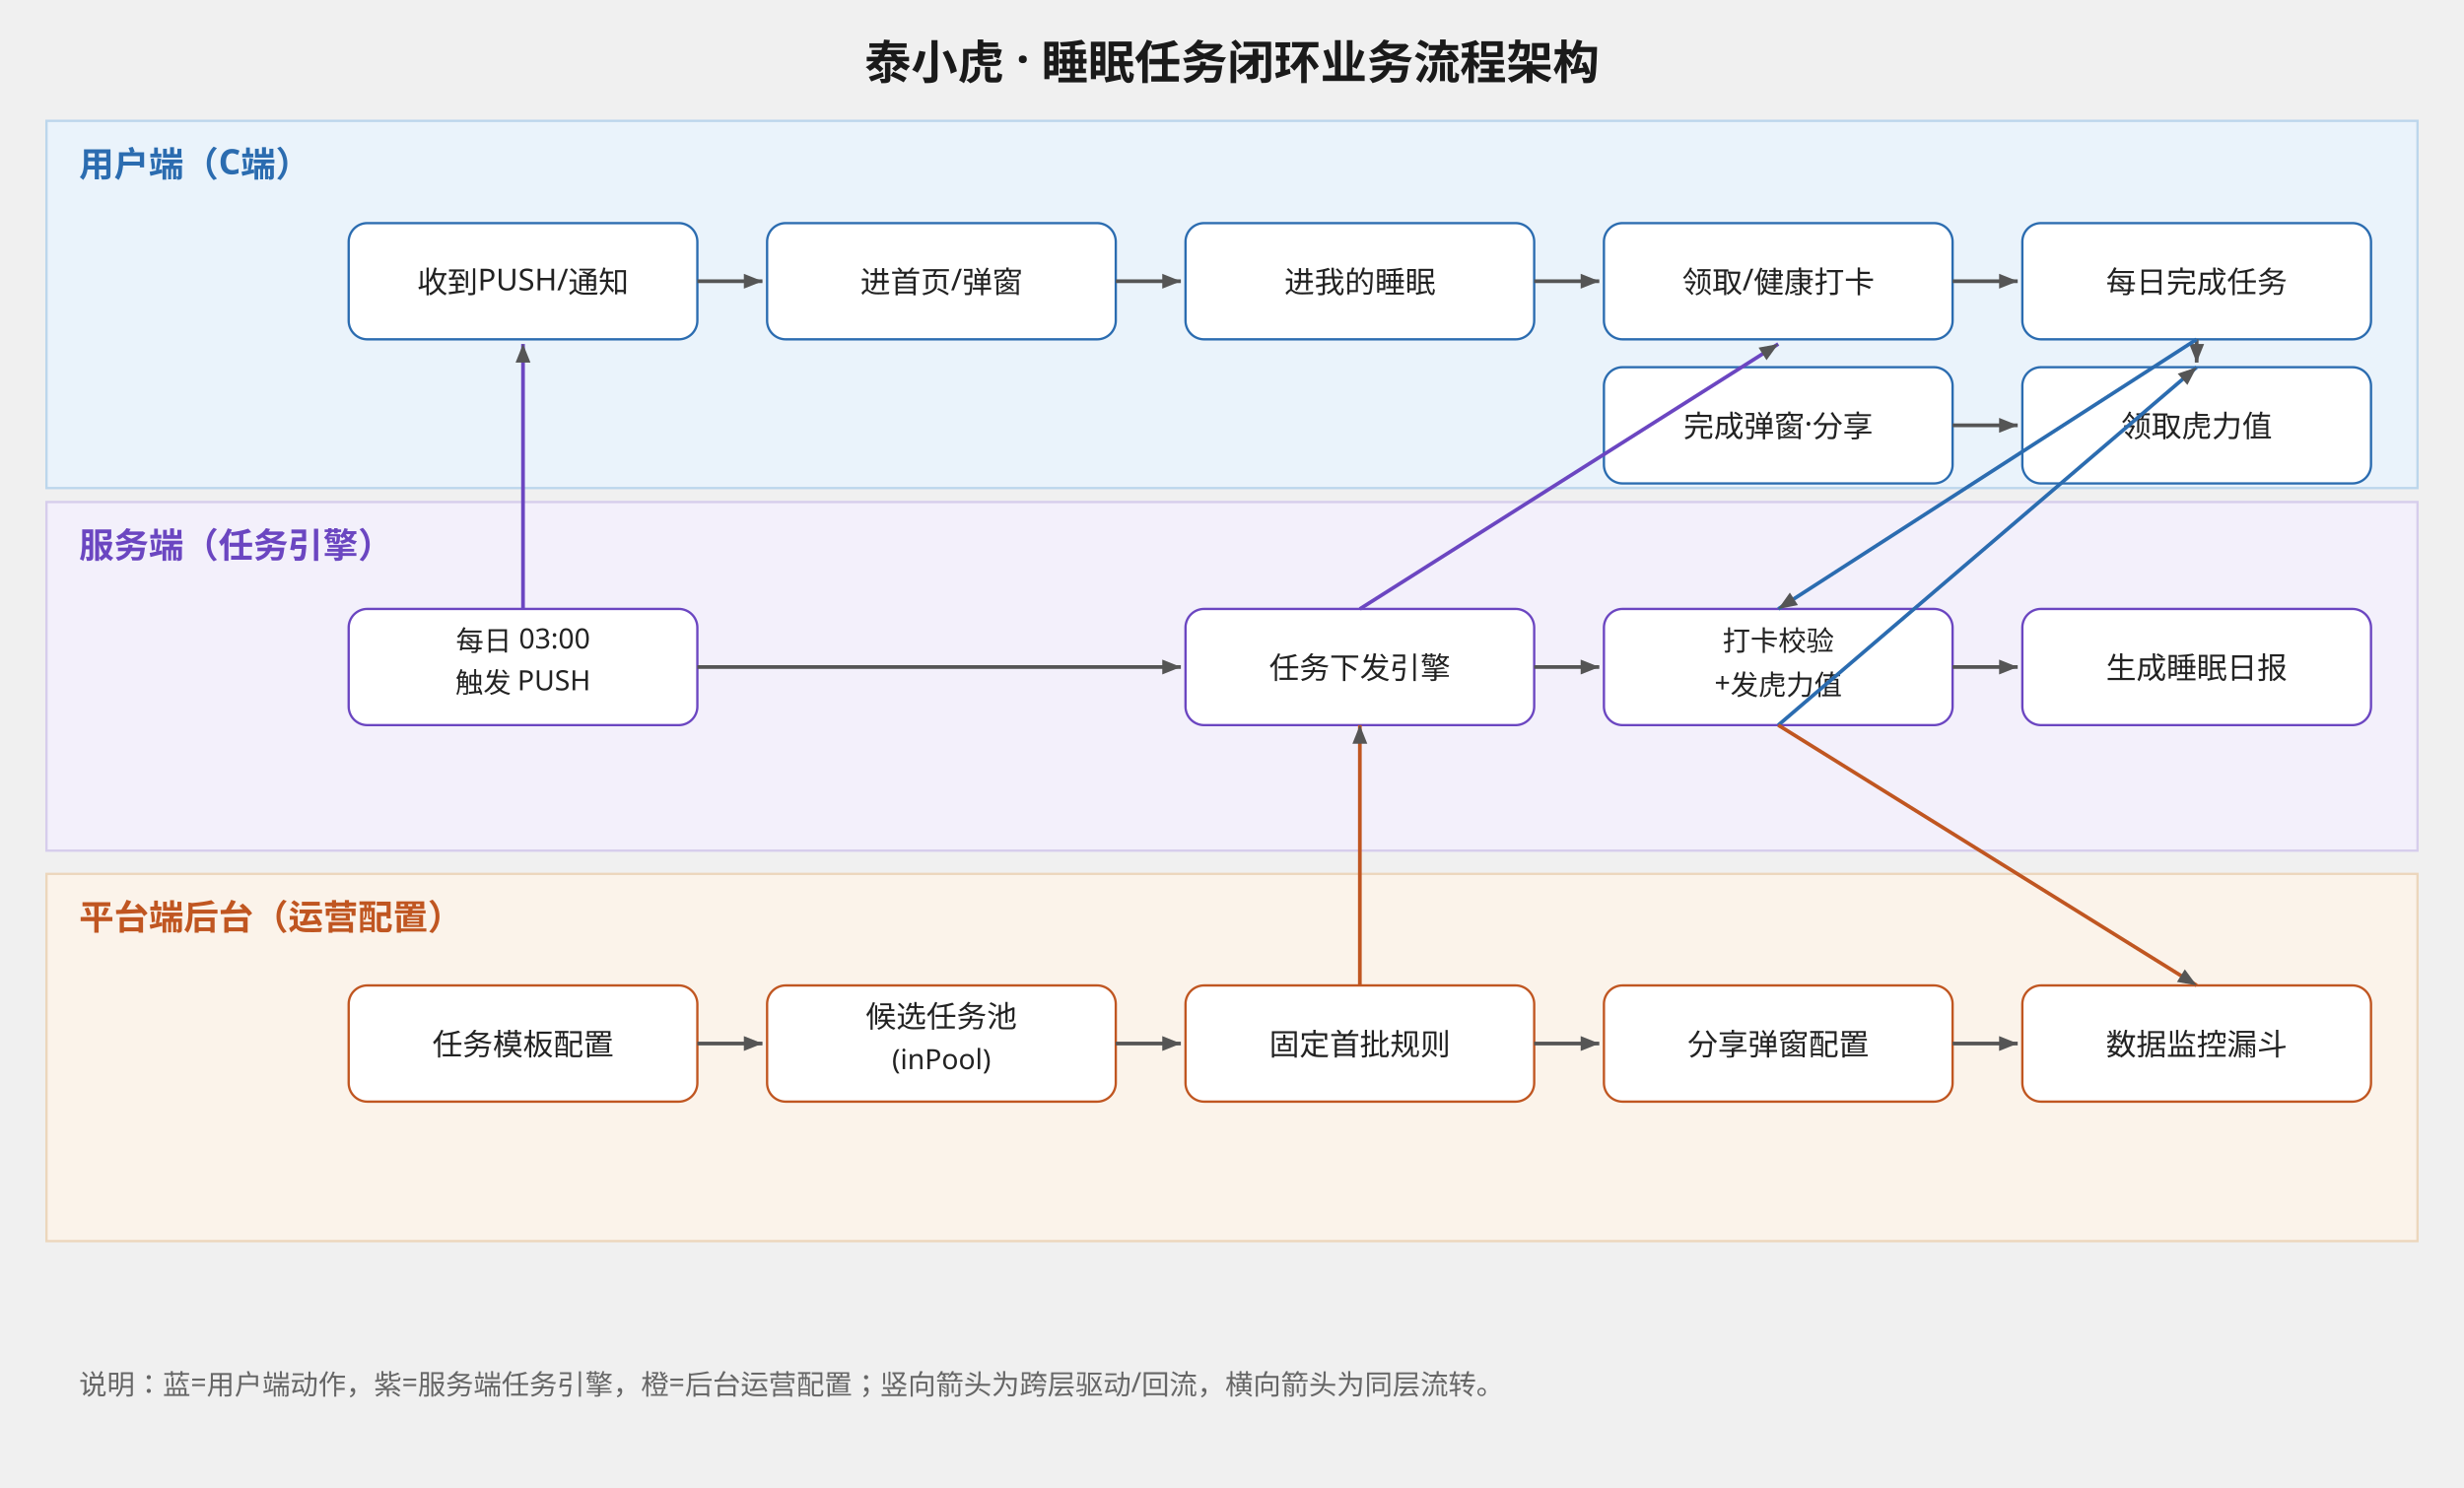
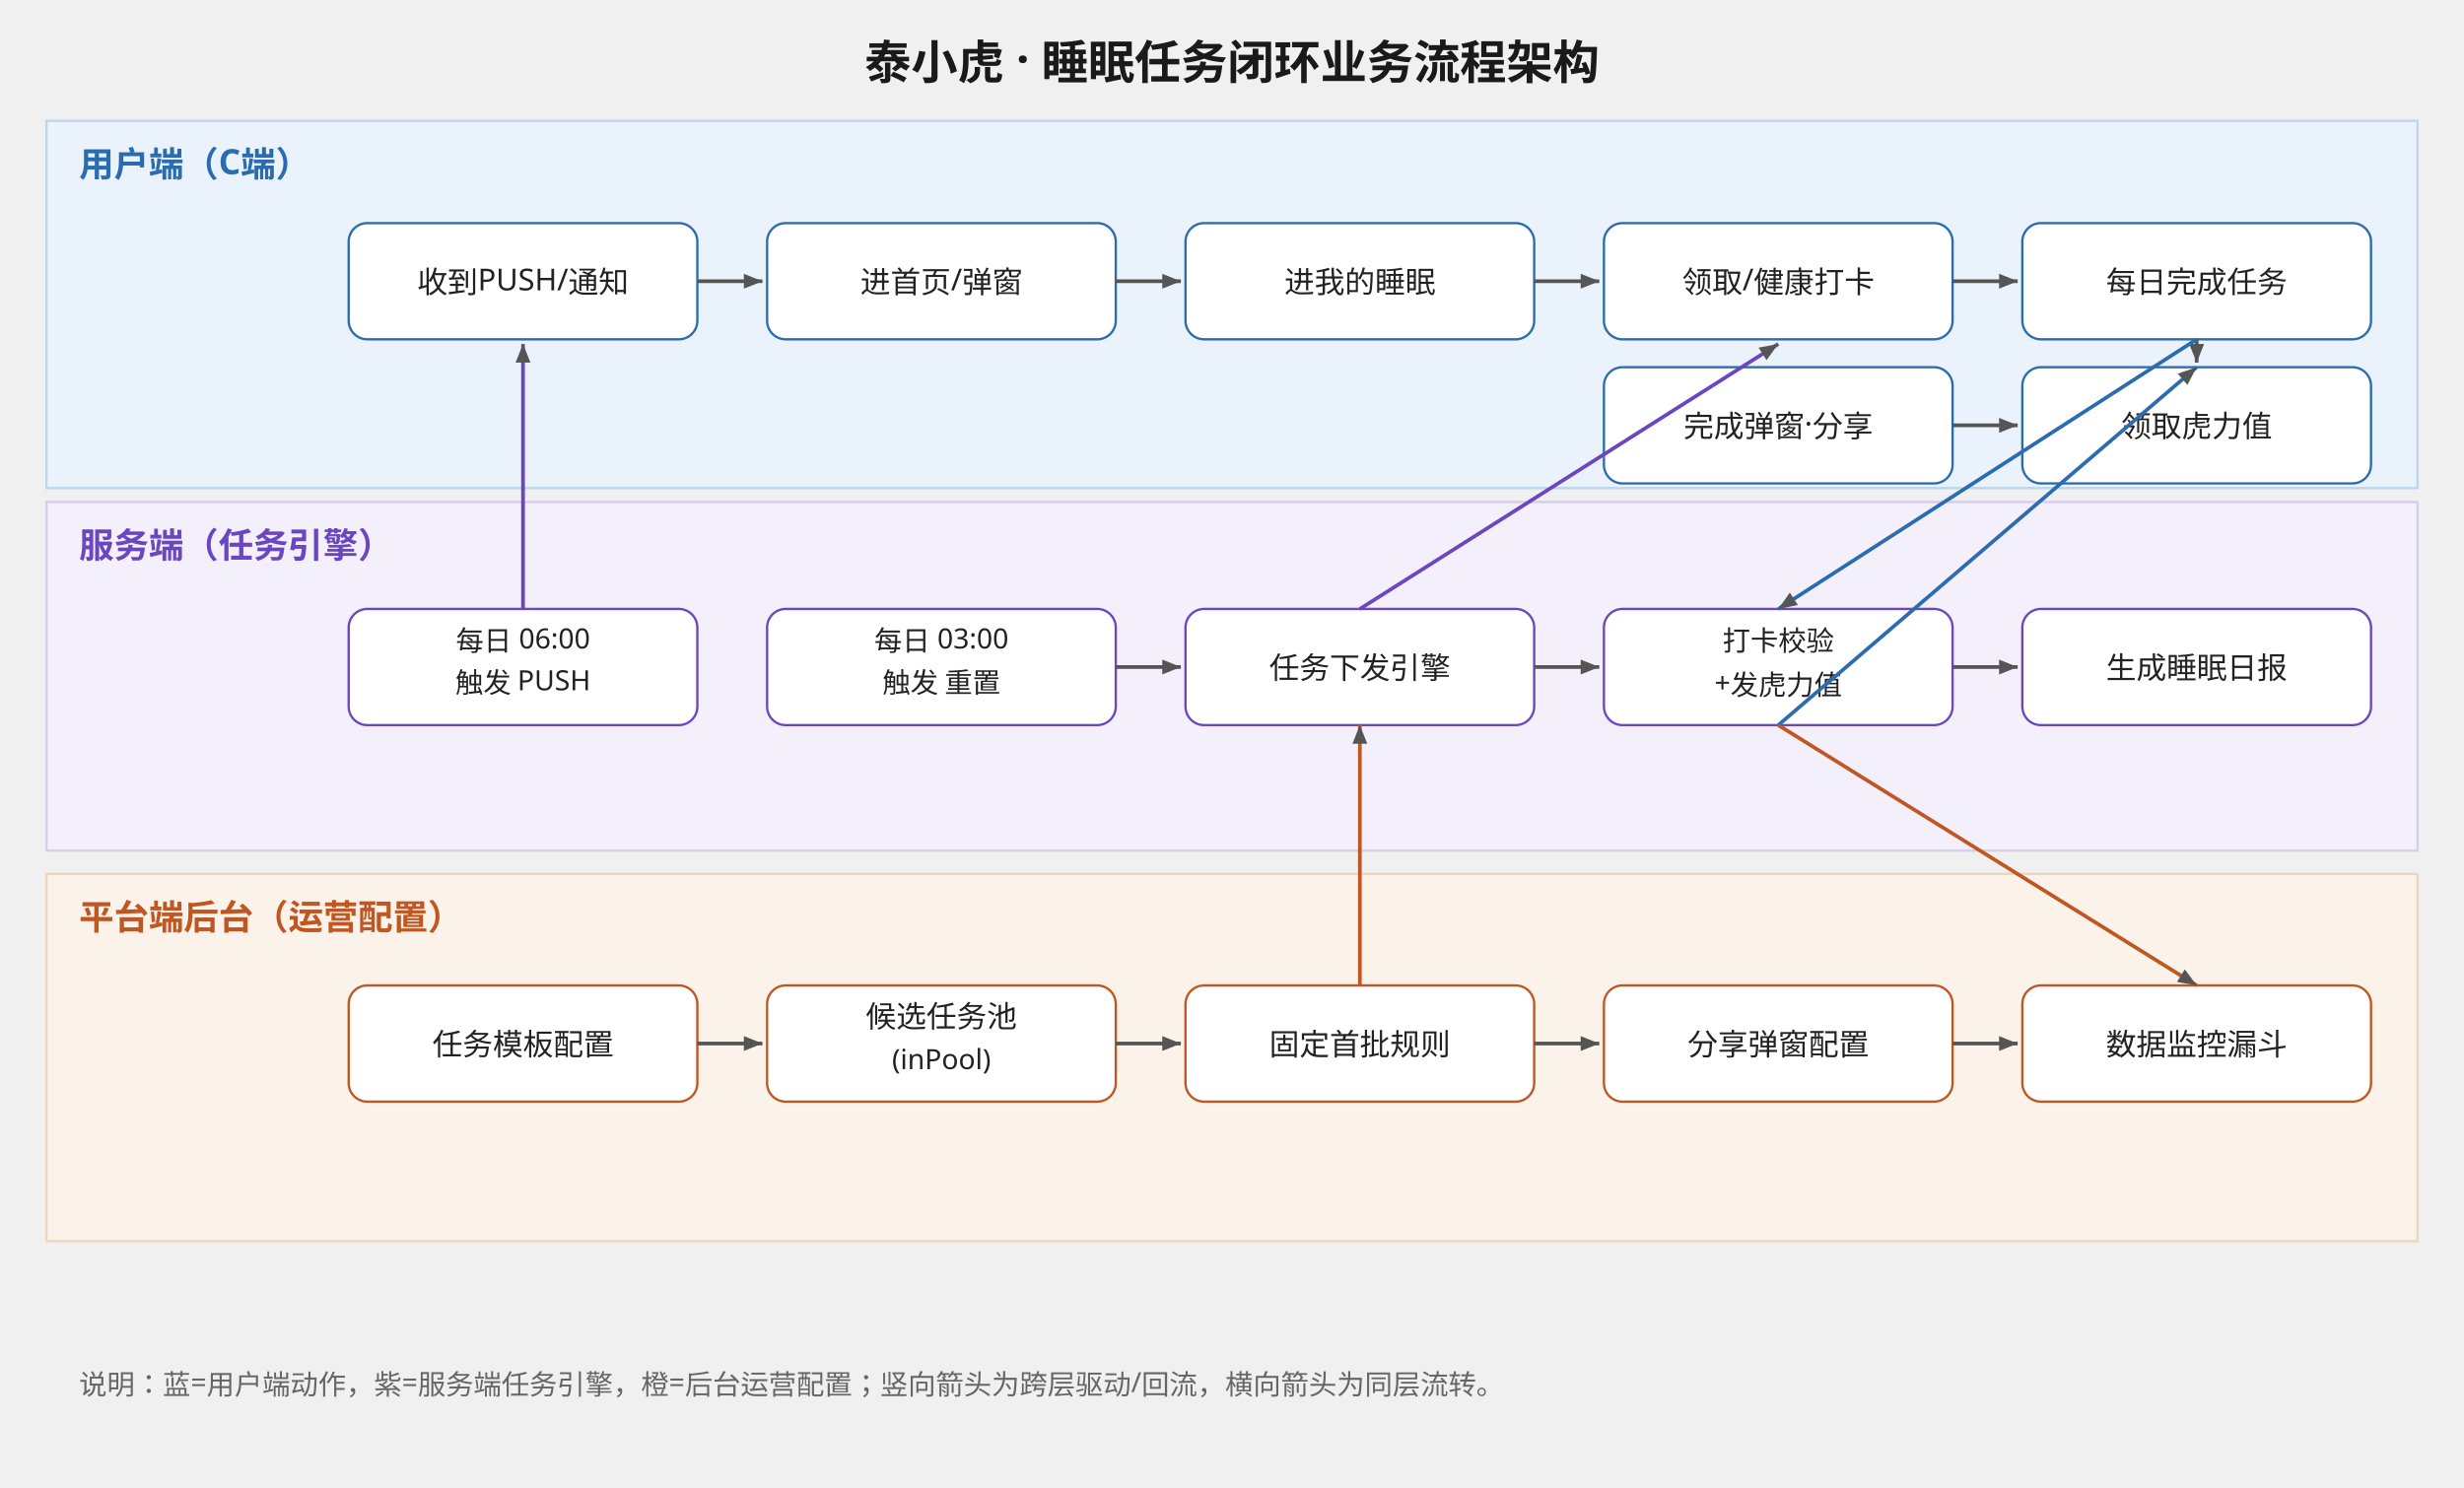
<svg xmlns="http://www.w3.org/2000/svg" viewBox="0 0 1060 640" font-family="'Microsoft YaHei','PingFang SC','Heiti SC',sans-serif">
  <defs>
    <marker id="arr" markerWidth="11" markerHeight="11" refX="8" refY="3.2" orient="auto" markerUnits="userSpaceOnUse">
      <path d="M0,0 L8,3.2 L0,6.4 Z" fill="#555" />
    </marker>
  </defs>
  <text x="530" y="34" text-anchor="middle" font-size="20" font-weight="bold" fill="#1a1a1a">泰小虎 · 睡眠任务闭环业务流程架构</text>
  <rect x="20" y="52" width="1020" height="158" fill="#eaf3fb" stroke="#bcd6ec" />
  <rect x="20" y="216" width="1020" height="150" fill="#f3f0fb" stroke="#d6cdec" />
  <rect x="20" y="376" width="1020" height="158" fill="#fbf3ea" stroke="#ecd6bc" />
  <text x="34" y="76" font-size="15" font-weight="bold" fill="#2b6cb0">用户端（C端）</text>
  <text x="34" y="240" font-size="15" font-weight="bold" fill="#6b46c1">服务端（任务引擎）</text>
  <text x="34" y="400" font-size="15" font-weight="bold" fill="#c05621">平台端后台（运营配置）</text>
  <rect x="150" y="96" width="150" height="50" rx="8" fill="#ffffff" stroke="#2b6cb0" />
  <text x="225" y="126" text-anchor="middle" font-size="13" fill="#222">收到PUSH/通知</text>
  <rect x="330" y="96" width="150" height="50" rx="8" fill="#ffffff" stroke="#2b6cb0" />
  <text x="405" y="126" text-anchor="middle" font-size="13" fill="#222">进首页/弹窗</text>
  <rect x="510" y="96" width="150" height="50" rx="8" fill="#ffffff" stroke="#2b6cb0" />
  <text x="585" y="126" text-anchor="middle" font-size="13" fill="#222">进我的睡眠</text>
  <rect x="690" y="96" width="150" height="50" rx="8" fill="#ffffff" stroke="#2b6cb0" />
  <text x="765" y="126" text-anchor="middle" font-size="13" fill="#222">领取/健康打卡</text>
  <rect x="870" y="96" width="150" height="50" rx="8" fill="#ffffff" stroke="#2b6cb0" />
  <text x="945" y="126" text-anchor="middle" font-size="13" fill="#222">每日完成任务</text>
  <rect x="690" y="158" width="150" height="50" rx="8" fill="#ffffff" stroke="#2b6cb0" />
  <text x="765" y="188" text-anchor="middle" font-size="13" fill="#222">完成弹窗·分享</text>
  <rect x="870" y="158" width="150" height="50" rx="8" fill="#ffffff" stroke="#2b6cb0" />
  <text x="945" y="188" text-anchor="middle" font-size="13" fill="#222">领取虎力值</text>
  <rect x="150" y="262" width="150" height="50" rx="8" fill="#ffffff" stroke="#6b46c1" />
-   <text x="225" y="280" text-anchor="middle" font-size="12" fill="#222">每日 03:00</text>
+   <text x="225" y="280" text-anchor="middle" font-size="12" fill="#222">每日 06:00</text>
  <text x="225" y="298" text-anchor="middle" font-size="12" fill="#222">触发 PUSH</text>
+   <rect x="330" y="262" width="150" height="50" rx="8" fill="#ffffff" stroke="#6b46c1" />
+   <text x="405" y="280" text-anchor="middle" font-size="12" fill="#222">每日 03:00</text>
+   <text x="405" y="298" text-anchor="middle" font-size="12" fill="#222">触发 重置</text>
  <rect x="510" y="262" width="150" height="50" rx="8" fill="#ffffff" stroke="#6b46c1" />
  <text x="585" y="292" text-anchor="middle" font-size="13" fill="#222">任务下发引擎</text>
  <rect x="690" y="262" width="150" height="50" rx="8" fill="#ffffff" stroke="#6b46c1" />
  <text x="765" y="280" text-anchor="middle" font-size="12" fill="#222">打卡校验</text>
  <text x="765" y="298" text-anchor="middle" font-size="12" fill="#222">+发虎力值</text>
  <rect x="870" y="262" width="150" height="50" rx="8" fill="#ffffff" stroke="#6b46c1" />
  <text x="945" y="292" text-anchor="middle" font-size="13" fill="#222">生成睡眠日报</text>
  <rect x="150" y="424" width="150" height="50" rx="8" fill="#ffffff" stroke="#c05621" />
  <text x="225" y="454" text-anchor="middle" font-size="13" fill="#222">任务模板配置</text>
  <rect x="330" y="424" width="150" height="50" rx="8" fill="#ffffff" stroke="#c05621" />
  <text x="405" y="442" text-anchor="middle" font-size="13" fill="#222">候选任务池</text>
  <text x="405" y="460" text-anchor="middle" font-size="12" fill="#222">(inPool)</text>
  <rect x="510" y="424" width="150" height="50" rx="8" fill="#ffffff" stroke="#c05621" />
  <text x="585" y="454" text-anchor="middle" font-size="13" fill="#222">固定首批规则</text>
  <rect x="690" y="424" width="150" height="50" rx="8" fill="#ffffff" stroke="#c05621" />
  <text x="765" y="454" text-anchor="middle" font-size="13" fill="#222">分享弹窗配置</text>
  <rect x="870" y="424" width="150" height="50" rx="8" fill="#ffffff" stroke="#c05621" />
  <text x="945" y="454" text-anchor="middle" font-size="13" fill="#222">数据监控漏斗</text>
  <line x1="300" y1="121" x2="328" y2="121" stroke="#555" stroke-width="1.6" marker-end="url(#arr)" />
  <line x1="480" y1="121" x2="508" y2="121" stroke="#555" stroke-width="1.6" marker-end="url(#arr)" />
  <line x1="660" y1="121" x2="688" y2="121" stroke="#555" stroke-width="1.6" marker-end="url(#arr)" />
  <line x1="840" y1="121" x2="868" y2="121" stroke="#555" stroke-width="1.6" marker-end="url(#arr)" />
  <line x1="945" y1="146" x2="945" y2="156" stroke="#555" stroke-width="1.6" marker-end="url(#arr)" />
  <line x1="840" y1="183" x2="868" y2="183" stroke="#555" stroke-width="1.6" marker-end="url(#arr)" />
-   <line x1="300" y1="287" x2="508" y2="287" stroke="#555" stroke-width="1.6" marker-end="url(#arr)" />
+   <line x1="480" y1="287" x2="508" y2="287" stroke="#555" stroke-width="1.6" marker-end="url(#arr)" />
  <line x1="660" y1="287" x2="688" y2="287" stroke="#555" stroke-width="1.6" marker-end="url(#arr)" />
  <line x1="840" y1="287" x2="868" y2="287" stroke="#555" stroke-width="1.6" marker-end="url(#arr)" />
  <line x1="300" y1="449" x2="328" y2="449" stroke="#555" stroke-width="1.6" marker-end="url(#arr)" />
  <line x1="480" y1="449" x2="508" y2="449" stroke="#555" stroke-width="1.6" marker-end="url(#arr)" />
  <line x1="660" y1="449" x2="688" y2="449" stroke="#555" stroke-width="1.6" marker-end="url(#arr)" />
  <line x1="840" y1="449" x2="868" y2="449" stroke="#555" stroke-width="1.6" marker-end="url(#arr)" />
  <line x1="225" y1="262" x2="225" y2="148" stroke="#6b46c1" stroke-width="1.6" marker-end="url(#arr)" />
  <line x1="585" y1="262" x2="765" y2="148" stroke="#6b46c1" stroke-width="1.6" marker-end="url(#arr)" />
  <line x1="945" y1="146" x2="765" y2="262" stroke="#2b6cb0" stroke-width="1.6" marker-end="url(#arr)" />
  <line x1="765" y1="312" x2="945" y2="158" stroke="#2b6cb0" stroke-width="1.6" marker-end="url(#arr)" />
  <line x1="585" y1="424" x2="585" y2="312" stroke="#c05621" stroke-width="1.6" marker-end="url(#arr)" />
  <line x1="765" y1="312" x2="945" y2="424" stroke="#c05621" stroke-width="1.6" marker-end="url(#arr)" />
  <text x="34" y="600" font-size="12" fill="#666">说明：蓝=用户端动作，紫=服务端任务引擎，橙=后台运营配置；竖向箭头为跨层驱动/回流，横向箭头为同层流转。</text>
</svg>
